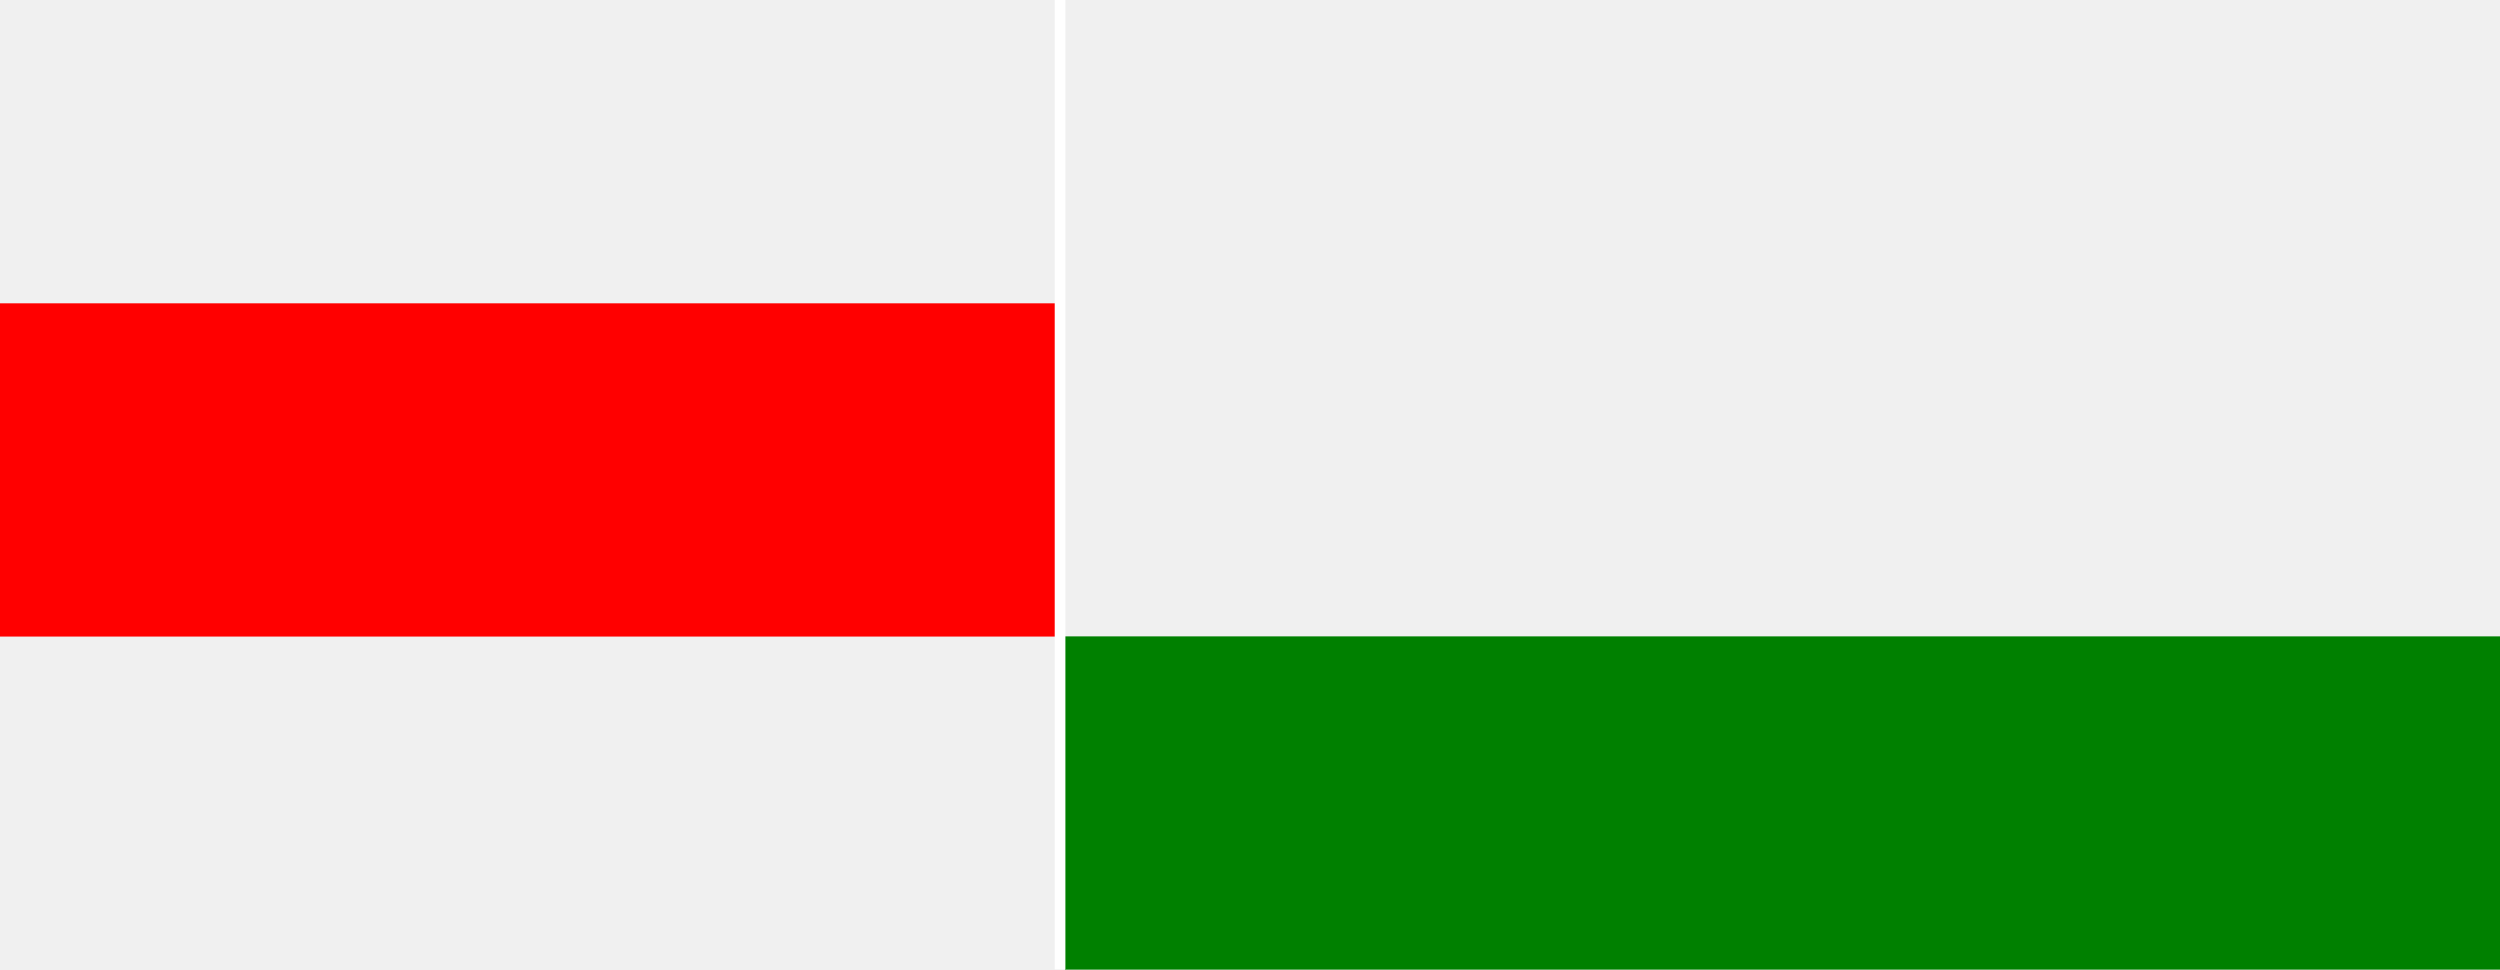
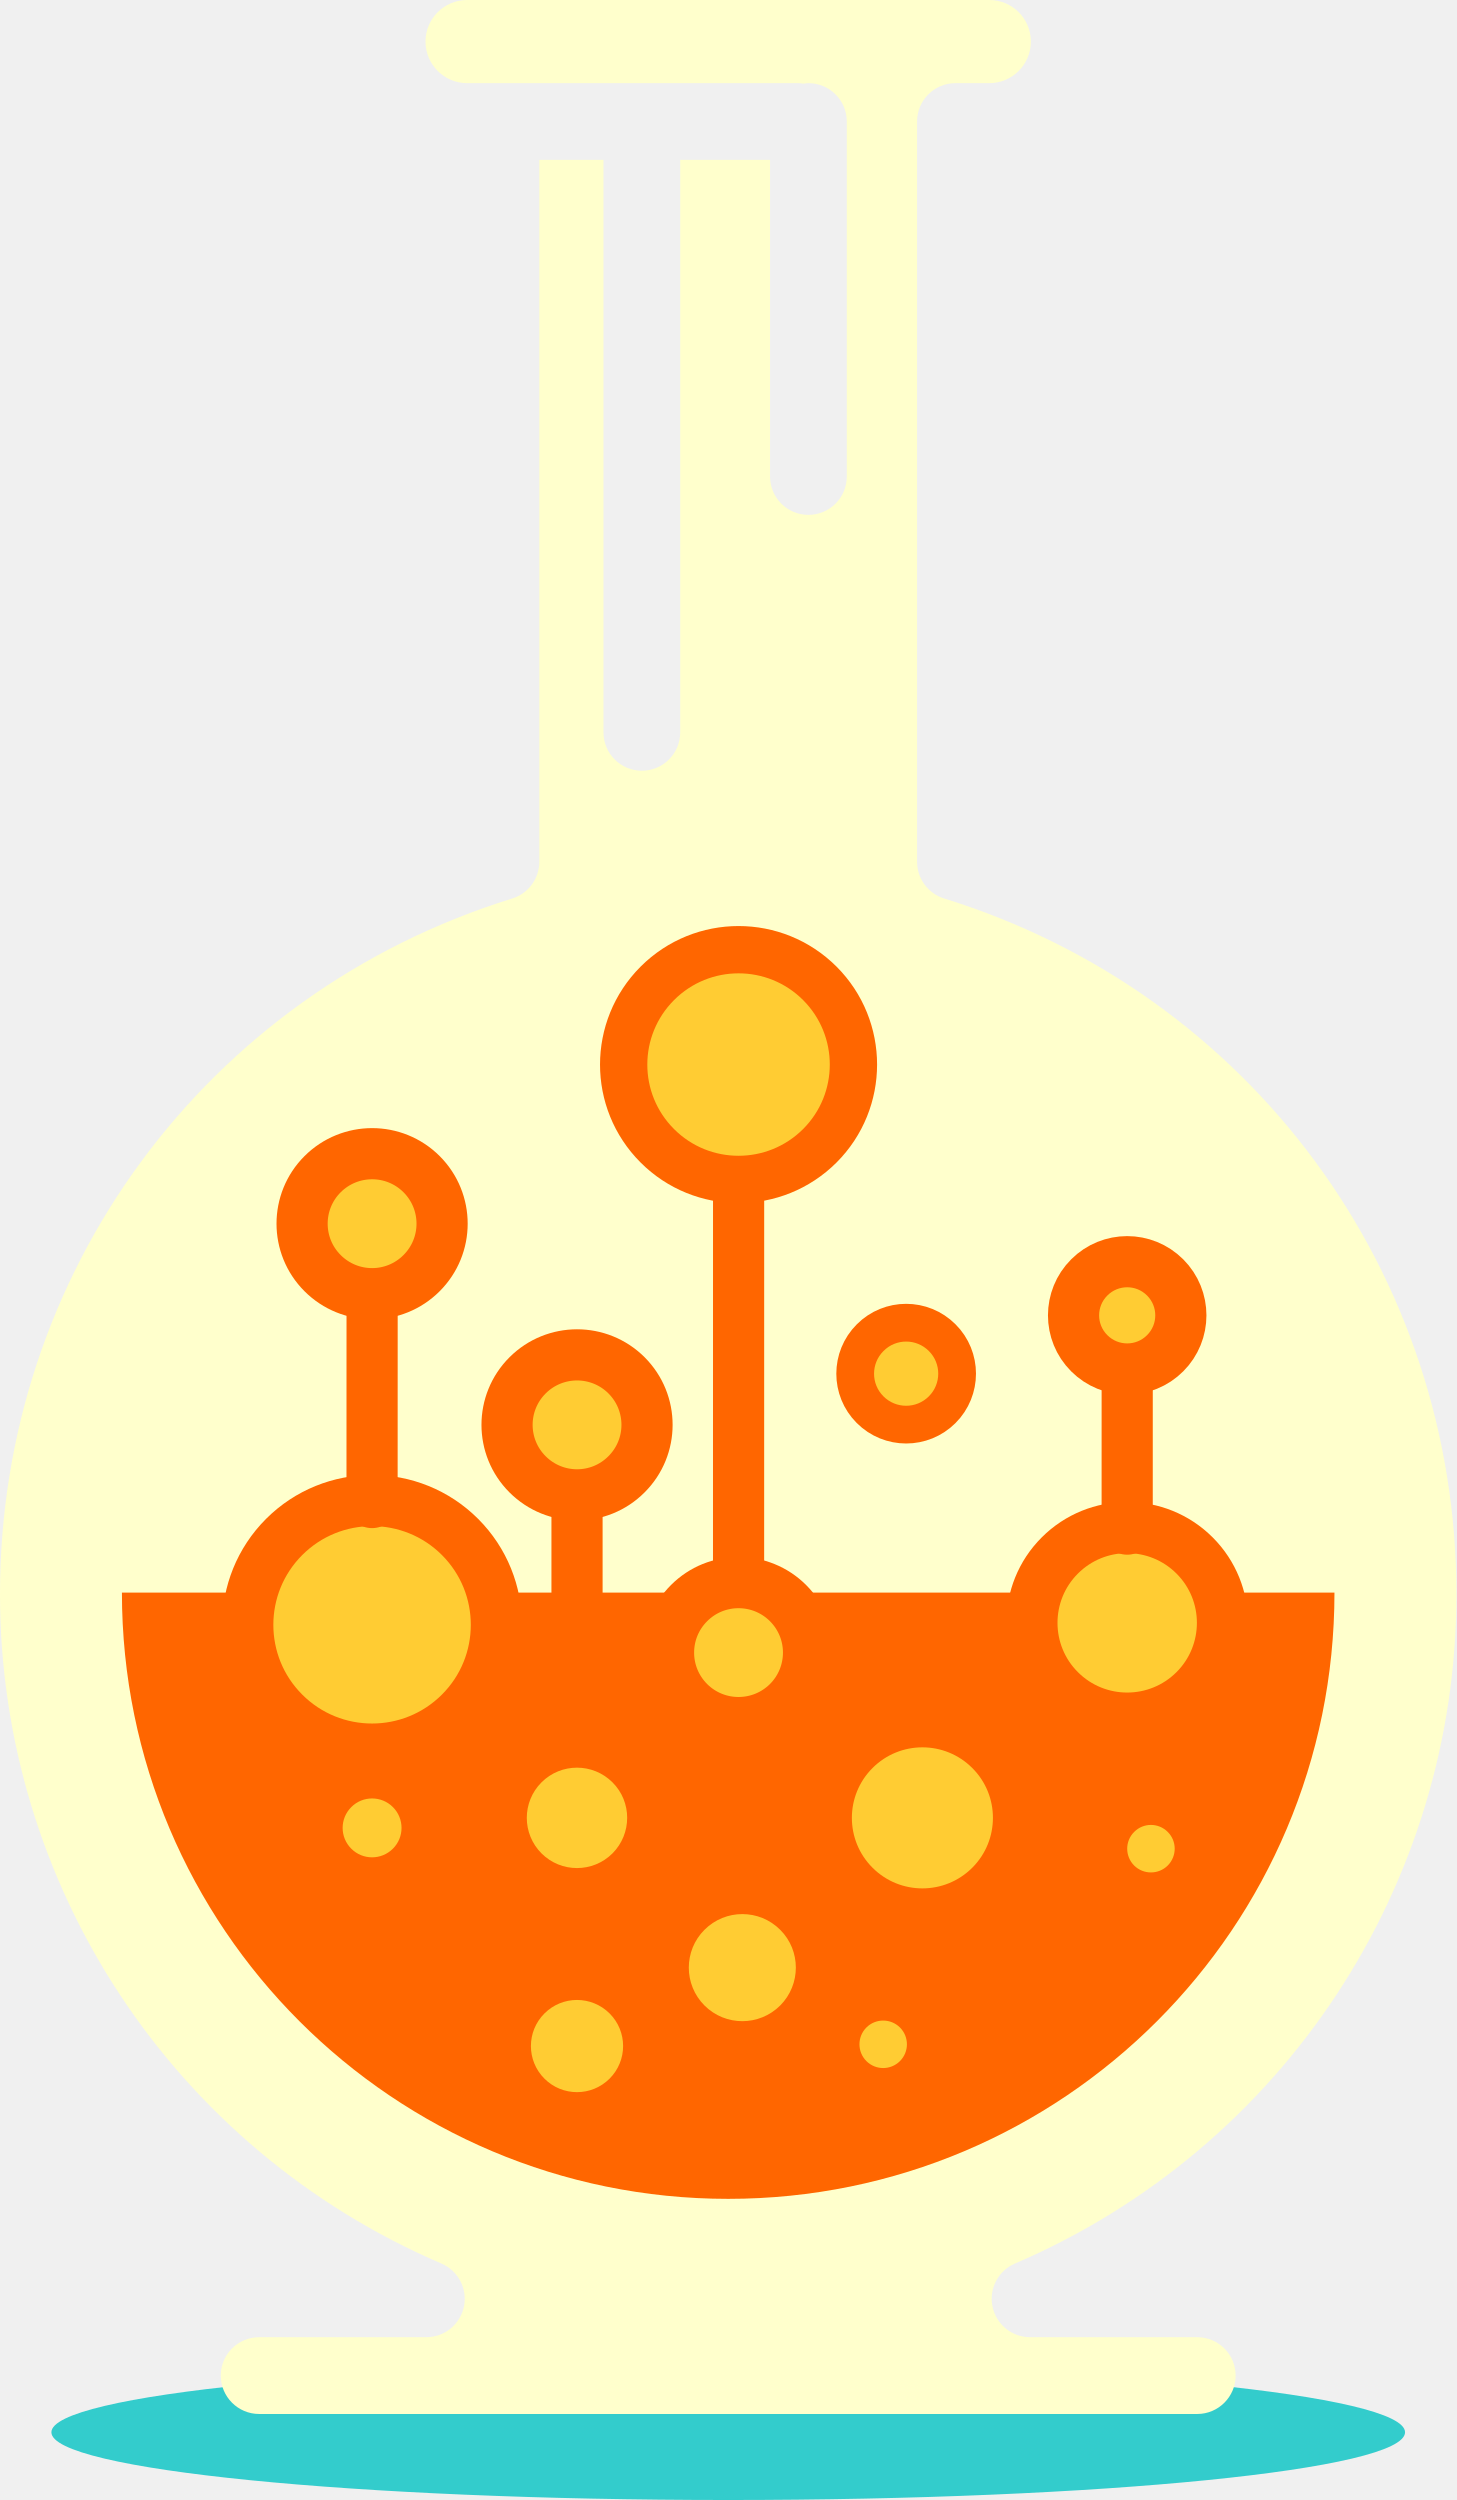
- <svg xmlns="http://www.w3.org/2000/svg" width="94.364mm" height="36.599mm" viewBox="0 0 334.36 129.68" id="svg2" version="1.1">
-   <defs id="defs4" />
-   <g id="layer1" transform="translate(-214.1524,-197.26)">
-     <rect style="opacity:1;fill:#ff0000;fill-opacity:1;stroke:none;stroke-width:20;stroke-miterlimit:4;stroke-dasharray:none;stroke-opacity:1" id="rect4206-9-1" width="141.421" height="44.569" x="214.152" y="237.827" />
-     <rect style="opacity:1;fill:#008000;fill-opacity:1;stroke:none;stroke-width:20;stroke-miterlimit:4;stroke-dasharray:none;stroke-opacity:1" id="rect4206-9" width="191.929" height="44.569" x="356.584" y="282.371" />
-     <flowRoot xml:space="preserve" id="flowRoot4136" style="font-style:normal;font-weight:normal;font-size:15px;line-height:125%;font-family:sans-serif;text-align:end;letter-spacing:0px;word-spacing:0px;text-anchor:end;fill:#000000;fill-opacity:1;stroke:none;stroke-width:1px;stroke-linecap:butt;stroke-linejoin:miter;stroke-opacity:1" transform="translate(-152.8571,-34.28571)">
-       <flowRegion id="flowRegion4138">
-         <rect id="rect4140" width="321.429" height="177.143" x="182.857" y="229.505" style="text-align:end;text-anchor:end" />
-       </flowRegion>
-       <flowPara id="flowPara4142" style="font-style:normal;font-variant:normal;font-weight:normal;font-stretch:normal;font-size:45px;line-height:100%;font-family:'Noto Sans';-inkscape-font-specification:'Noto Sans';text-align:end;text-anchor:end;fill:#ffffff">24H</flowPara>
-       <flowPara id="flowPara4144" style="font-style:normal;font-variant:normal;font-weight:normal;font-stretch:normal;font-size:45px;line-height:100%;font-family:'Noto Sans';-inkscape-font-specification:'Noto Sans';text-align:end;text-anchor:end;fill:#ffffff">POST</flowPara>
-       <flowPara id="flowPara4146" style="font-style:normal;font-variant:normal;font-weight:normal;font-stretch:normal;font-size:45px;line-height:100%;font-family:'Noto Sans';-inkscape-font-specification:'Noto Sans';text-align:end;text-anchor:end;fill:#ffffff">HACK</flowPara>
-       <flowPara id="flowPara4148" style="font-style:normal;font-variant:normal;font-weight:normal;font-stretch:normal;font-size:45px;line-height:100%;font-family:'Noto Sans';-inkscape-font-specification:'Noto Sans';text-align:end;text-anchor:end;fill:#ffffff" />
-     </flowRoot>
-     <flowRoot transform="translate(177.7031,10.63306)" xml:space="preserve" id="flowRoot4136-3" style="font-style:normal;font-weight:normal;font-size:15px;line-height:125%;font-family:sans-serif;letter-spacing:0px;word-spacing:0px;fill:#000000;fill-opacity:1;stroke:none;stroke-width:1px;stroke-linecap:butt;stroke-linejoin:miter;stroke-opacity:1">
-       <flowRegion id="flowRegion4138-6">
-         <rect id="rect4140-7" width="332.857" height="237.143" x="182.857" y="229.505" />
-       </flowRegion>
-       <flowPara id="flowPara4144-3" style="font-style:normal;font-variant:normal;font-weight:normal;font-stretch:normal;font-size:45px;line-height:100%;font-family:'Noto Sans';-inkscape-font-specification:'Noto Sans';fill:#ffffff">TRUTH</flowPara>
-       <flowPara id="flowPara4146-5" style="font-style:normal;font-variant:normal;font-weight:normal;font-stretch:normal;font-size:45px;line-height:100%;font-family:'Noto Sans';-inkscape-font-specification:'Noto Sans';fill:#ffffff">ATHON</flowPara>
-       <flowPara id="flowPara4148-6" style="font-style:normal;font-variant:normal;font-weight:normal;font-stretch:normal;font-size:45px;line-height:100%;font-family:'Noto Sans';-inkscape-font-specification:'Noto Sans';fill:#ffffff" />
-     </flowRoot>
-     <g id="g4202" transform="translate(2,2.754896)">
-       <rect y="194.505" x="353.214" height="129.643" width="1.429" id="rect4185" style="opacity:1;fill:#ffffff;fill-opacity:1;stroke:none;stroke-width:20;stroke-miterlimit:4;stroke-dasharray:none;stroke-opacity:1" />
+ <svg xmlns="http://www.w3.org/2000/svg" id="svg2" version="1.1" xml:space="preserve" width="68.749" height="118.009" viewBox="0 0 68.749 118.009">
+   <defs id="defs6">
+     <clipPath clipPathUnits="userSpaceOnUse" id="clipPath22">
+       <path d="M 0,465 828,465 828,0 0,0 0,465 Z" id="path24" />
+     </clipPath>
+   </defs>
+   <g id="g10" transform="matrix(1.25,0,0,-1.25,-565.2907,447.223)">
+     <g id="g18" transform="translate(65.73167,12.54126)">
+       <g id="g20" clip-path="url(#clipPath22)">
+         <g id="g26" transform="translate(439.5596,253.3877)">
+           <path d="m 0,0 c 0,-1.411 -11.443,-2.558 -25.56,-2.558 -14.115,0 -25.558,1.147 -25.558,2.558 0,1.411 11.443,2.558 25.558,2.558 C -11.443,2.558 0,1.411 0,0" style="fill:#33cccc;fill-opacity:1;fill-rule:nonzero;stroke:none" id="path28" />
+         </g>
+         <g id="g30" transform="translate(431.7139,254.0781)">
+           <path d="m 0,0 -35.427,0 c -0.8,0 -1.449,0.651 -1.449,1.45 0,0.8 0.649,1.449 1.449,1.449 l 6.314,0 c 0.687,0 1.28,0.485 1.42,1.159 0.138,0.673 -0.217,1.35 -0.849,1.623 -10.128,4.343 -16.671,14.268 -16.671,25.281 0,12.126 7.775,22.682 19.347,26.268 0.605,0.19 1.019,0.749 1.019,1.386 l 0,26.505 2.423,0 0,-21.618 c 0,-0.8 0.648,-1.449 1.449,-1.449 0.799,0 1.449,0.649 1.449,1.449 l 0,21.618 3.392,0 0,-11.956 c 0,-0.801 0.649,-1.449 1.449,-1.449 0.801,0 1.449,0.648 1.449,1.449 l 0,13.405 c 0,0.8 -0.648,1.449 -1.449,1.449 -0.064,0 -0.125,-0.011 -0.187,-0.019 -0.061,0.008 -0.121,0.019 -0.185,0.019 l -0.966,0 -9.306,0 -0.967,0 -0.723,0 -0.555,0 c -0.865,0 -1.571,0.704 -1.571,1.57 0,0.866 0.706,1.57 1.571,1.57 l 19.72,0 c 0.866,0 1.57,-0.704 1.57,-1.57 0,-0.866 -0.704,-1.57 -1.57,-1.57 l -1.279,0 c -0.802,0 -1.449,-0.649 -1.449,-1.449 l 0,-27.954 c 0,-0.637 0.414,-1.196 1.019,-1.386 C 2.011,53.644 9.786,43.088 9.786,30.962 9.786,19.949 3.241,10.024 -6.887,5.681 -7.519,5.408 -7.874,4.731 -7.734,4.058 -7.597,3.384 -7.002,2.899 -6.314,2.899 L 0,2.899 C 0.798,2.899 1.448,2.25 1.448,1.45 1.448,0.651 0.798,0 0,0" style="fill:#ffffcc;fill-opacity:1;fill-rule:nonzero;stroke:none" id="path32" />
+         </g>
+         <g id="g34" transform="translate(414,262.2021)">
+           <path d="m 0,0 c 12.645,0 22.894,10.248 22.894,22.894 l -45.789,0 C -22.895,10.248 -12.644,0 0,0" style="fill:#ff6600;fill-opacity:1;fill-rule:nonzero;stroke:none" id="path36" />
+         </g>
+         <g id="g38" transform="translate(431.6123,286.4971)">
+           <path d="m 0,0 c 1.405,-1.403 1.403,-3.685 0,-5.088 -1.407,-1.405 -3.685,-1.405 -5.09,0 -1.404,1.403 -1.404,3.685 0,5.088 1.405,1.406 3.684,1.406 5.09,0" style="fill:#ffcc33;fill-opacity:1;fill-rule:nonzero;stroke:none" id="path40" />
+         </g>
+         <g id="g42" transform="translate(431.6123,286.4971)">
+           <path d="m 0,0 c 1.405,-1.403 1.403,-3.685 0,-5.088 -1.407,-1.405 -3.685,-1.405 -5.09,0 -1.404,1.403 -1.404,3.685 0,5.088 1.405,1.406 3.684,1.406 5.09,0 z" style="fill:none;stroke:#ff6600;stroke-width:1.932;stroke-linecap:round;stroke-linejoin:round;stroke-miterlimit:10;stroke-dasharray:none;stroke-opacity:1" id="path44" />
+         </g>
+         <g id="g46" transform="translate(430.5,296.998)">
+           <path d="m 0,0 c 0.791,-0.791 0.791,-2.074 0,-2.864 -0.791,-0.792 -2.073,-0.792 -2.865,0 -0.792,0.79 -0.792,2.073 0,2.864 0.79,0.791 2.072,0.793 2.865,0" style="fill:#ffcc33;fill-opacity:1;fill-rule:nonzero;stroke:none" id="path48" />
+         </g>
+         <g id="g50" transform="translate(430.5,296.998)">
+           <path d="m 0,0 c 0.791,-0.791 0.791,-2.074 0,-2.864 -0.791,-0.792 -2.073,-0.792 -2.865,0 -0.792,0.79 -0.792,2.073 0,2.864 0.79,0.791 2.072,0.793 2.865,0 z" style="fill:none;stroke:#ff6600;stroke-width:1.932;stroke-linecap:round;stroke-linejoin:round;stroke-miterlimit:10;stroke-dasharray:none;stroke-opacity:1" id="path52" />
+         </g>
+         <g id="g54" transform="translate(429.0664,287.4932)">
+           <path d="M 0,0 0.001,5.827" style="fill:#ffcc33;fill-opacity:1;fill-rule:nonzero;stroke:#ff6600;stroke-width:1.932;stroke-linecap:round;stroke-linejoin:round;stroke-miterlimit:10;stroke-dasharray:none;stroke-opacity:1" id="path56" />
+         </g>
+         <g id="g58" transform="translate(409.6299,277.9307)">
+           <path d="m 0,0 c 0.741,-0.739 0.739,-1.94 0,-2.683 -0.741,-0.739 -1.94,-0.739 -2.68,0 -0.741,0.743 -0.741,1.941 0,2.683 0.74,0.739 1.939,0.739 2.68,0" style="fill:#ffcc33;fill-opacity:1;fill-rule:nonzero;stroke:none" id="path60" />
+         </g>
+         <g id="g62" transform="translate(422.0811,294.7227)">
+           <path d="m 0,0 c 0.751,-0.749 0.751,-1.968 0,-2.719 -0.752,-0.753 -1.971,-0.753 -2.723,0 -0.751,0.751 -0.75,1.968 0.002,2.719 0.75,0.754 1.969,0.754 2.721,0" style="fill:#ffcc33;fill-opacity:1;fill-rule:nonzero;stroke:none" id="path64" />
+         </g>
+         <g id="g66" transform="translate(422.0811,294.7227)">
+           <path d="m 0,0 c 0.751,-0.749 0.751,-1.968 0,-2.719 -0.752,-0.753 -1.971,-0.753 -2.723,0 -0.751,0.751 -0.75,1.968 0.002,2.719 0.75,0.754 1.969,0.754 2.721,0 z" style="fill:none;stroke:#ff6600;stroke-width:1.425;stroke-linecap:round;stroke-linejoin:round;stroke-miterlimit:10;stroke-dasharray:none;stroke-opacity:1" id="path68" />
+         </g>
+         <g id="g70" transform="translate(415.9639,272.3623)">
+           <path d="m 0,0 c 0.788,-0.787 0.787,-2.068 0,-2.858 -0.791,-0.79 -2.07,-0.79 -2.86,0 -0.789,0.79 -0.789,2.071 0,2.858 0.79,0.791 2.07,0.791 2.86,0" style="fill:#ffcc33;fill-opacity:1;fill-rule:nonzero;stroke:none" id="path72" />
+         </g>
+         <g id="g74" transform="translate(401.3379,276.9961)">
+           <path d="m 0,0 c 0.435,-0.434 0.435,-1.138 0,-1.571 -0.435,-0.435 -1.139,-0.435 -1.571,0 -0.436,0.433 -0.436,1.137 0,1.571 0.432,0.435 1.138,0.435 1.571,0" style="fill:#ffcc33;fill-opacity:1;fill-rule:nonzero;stroke:none" id="path76" />
+         </g>
+         <g id="g78" transform="translate(409.5215,269.2031)">
+           <path d="m 0,0 c 0.68,-0.679 0.679,-1.781 0,-2.461 -0.681,-0.681 -1.783,-0.681 -2.462,0 -0.68,0.68 -0.68,1.782 0.001,2.461 0.678,0.68 1.78,0.68 2.461,0" style="fill:#ffcc33;fill-opacity:1;fill-rule:nonzero;stroke:none" id="path80" />
+         </g>
+         <g id="g82" transform="translate(420.4863,268.6729)">
+           <path d="m 0,0 c 0.35,-0.351 0.35,-0.919 0,-1.268 -0.35,-0.351 -0.918,-0.351 -1.268,0 -0.349,0.349 -0.349,0.917 0,1.268 0.35,0.349 0.918,0.349 1.268,0" style="fill:#ffcc33;fill-opacity:1;fill-rule:nonzero;stroke:none" id="path84" />
+         </g>
+         <g id="g86" transform="translate(430.5977,276.0586)">
+           <path d="m 0,0 c 0.351,-0.349 0.351,-0.917 0,-1.269 -0.35,-0.348 -0.918,-0.348 -1.268,0 -0.35,0.352 -0.35,0.92 0.001,1.269 C -0.918,0.352 -0.35,0.352 0,0" style="fill:#ffcc33;fill-opacity:1;fill-rule:nonzero;stroke:none" id="path88" />
+         </g>
+         <g id="g90" transform="translate(423.2168,278.4717)">
+           <path d="m 0,0 c 1.041,-1.037 1.039,-2.727 0,-3.765 -1.041,-1.041 -2.727,-1.041 -3.767,0 -1.04,1.038 -1.039,2.726 0,3.765 C -2.729,1.04 -1.04,1.042 0,0" style="fill:#ffcc33;fill-opacity:1;fill-rule:nonzero;stroke:none" id="path92" />
+         </g>
+         <g id="g94" transform="translate(403.8721,287.1982)">
+           <path d="m 0,0 c 1.833,-1.834 1.831,-4.806 0,-6.637 -1.835,-1.834 -4.808,-1.834 -6.641,0 C -8.473,-4.806 -8.473,-1.834 -6.64,0 -4.808,1.831 -1.834,1.833 0,0" style="fill:#ffcc33;fill-opacity:1;fill-rule:nonzero;stroke:none" id="path96" />
+         </g>
+         <g id="g98" transform="translate(403.8721,287.1982)">
+           <path d="m 0,0 c 1.833,-1.834 1.831,-4.806 0,-6.637 -1.835,-1.834 -4.808,-1.834 -6.641,0 C -8.473,-4.806 -8.473,-1.834 -6.64,0 -4.808,1.831 -1.834,1.833 0,0 Z" style="fill:none;stroke:#ff6600;stroke-width:1.932;stroke-linecap:round;stroke-linejoin:round;stroke-miterlimit:10;stroke-dasharray:none;stroke-opacity:1" id="path100" />
+         </g>
+         <g id="g102" transform="translate(402.4219,300.8965)">
+           <path d="m 0,0 c 1.032,-1.034 1.032,-2.706 -0.002,-3.738 -1.031,-1.033 -2.703,-1.033 -3.736,0 C -4.771,-2.706 -4.771,-1.031 -3.739,0 -2.706,1.03 -1.034,1.033 0,0" style="fill:#ffcc33;fill-opacity:1;fill-rule:nonzero;stroke:none" id="path104" />
+         </g>
+         <g id="g106" transform="translate(402.4219,300.8965)">
+           <path d="m 0,0 c 1.032,-1.034 1.032,-2.706 -0.002,-3.738 -1.031,-1.033 -2.703,-1.033 -3.736,0 C -4.771,-2.706 -4.771,-1.031 -3.739,0 -2.706,1.03 -1.034,1.033 0,0 Z" style="fill:none;stroke:#ff6600;stroke-width:1.932;stroke-linecap:round;stroke-linejoin:round;stroke-miterlimit:10;stroke-dasharray:none;stroke-opacity:1" id="path108" />
+         </g>
+         <g id="g110" transform="translate(400.5508,288.4971)">
+           <path d="M 0,0 0.002,7.603" style="fill:#ffcc33;fill-opacity:1;fill-rule:nonzero;stroke:#ff6600;stroke-width:1.932;stroke-linecap:round;stroke-linejoin:round;stroke-miterlimit:10;stroke-dasharray:none;stroke-opacity:1" id="path112" />
+         </g>
+         <g id="g114" transform="translate(410.1611,293.2998)">
+           <path d="m 0,0 c 1.032,-1.034 1.032,-2.706 -0.003,-3.738 -1.028,-1.033 -2.701,-1.033 -3.734,0 -1.034,1.032 -1.034,2.706 0,3.738 1.031,1.03 2.704,1.032 3.737,0" style="fill:#ffcc33;fill-opacity:1;fill-rule:nonzero;stroke:none" id="path116" />
+         </g>
+         <g id="g118" transform="translate(410.1611,293.2998)">
+           <path d="m 0,0 c 1.032,-1.034 1.032,-2.706 -0.003,-3.738 -1.028,-1.033 -2.701,-1.033 -3.734,0 -1.034,1.032 -1.034,2.706 0,3.738 1.031,1.03 2.704,1.032 3.737,0 z" style="fill:none;stroke:#ff6600;stroke-width:1.932;stroke-linecap:round;stroke-linejoin:round;stroke-miterlimit:10;stroke-dasharray:none;stroke-opacity:1" id="path120" />
+         </g>
+         <g id="g122" transform="translate(408.291,280.8994)">
+           <path d="M 0,0 0,7.604" style="fill:#ffcc33;fill-opacity:1;fill-rule:nonzero;stroke:#ff6600;stroke-width:1.932;stroke-linecap:round;stroke-linejoin:round;stroke-miterlimit:10;stroke-dasharray:none;stroke-opacity:1" id="path124" />
+         </g>
+         <g id="g126" transform="translate(411.3232,301.9687)">
+           <path d="m 0,0 c -1.695,1.694 -1.693,4.439 0,6.134 1.695,1.695 4.441,1.695 6.137,0 C 7.829,4.439 7.829,1.694 6.136,0 4.441,-1.692 1.693,-1.695 0,0" style="fill:#ffcc33;fill-opacity:1;fill-rule:nonzero;stroke:none" id="path128" />
+         </g>
+         <g id="g130" transform="translate(411.3232,301.9687)">
+           <path d="m 0,0 c -1.695,1.694 -1.693,4.439 0,6.134 1.695,1.695 4.441,1.695 6.137,0 C 7.829,4.439 7.829,1.694 6.136,0 4.441,-1.692 1.693,-1.695 0,0 Z" style="fill:none;stroke:#ff6600;stroke-width:1.786;stroke-linecap:round;stroke-linejoin:round;stroke-miterlimit:10;stroke-dasharray:none;stroke-opacity:1" id="path132" />
+         </g>
+         <g id="g134" transform="translate(414.3926,300.418)">
+           <path d="M 0,0 -0.002,-24.993" style="fill:#ffcc33;fill-opacity:1;fill-rule:nonzero;stroke:#ff6600;stroke-width:1.932;stroke-linecap:round;stroke-linejoin:round;stroke-miterlimit:10;stroke-dasharray:none;stroke-opacity:1" id="path136" />
+         </g>
+         <g id="g138" transform="translate(412.5205,280.9609)">
+           <path d="m 0,0 c -1.032,1.034 -1.032,2.707 0.002,3.738 1.03,1.032 2.704,1.032 3.737,0 C 4.771,2.705 4.771,1.034 3.74,0 2.706,-1.03 1.034,-1.032 0,0" style="fill:#ffcc33;fill-opacity:1;fill-rule:nonzero;stroke:none" id="path140" />
+         </g>
+         <g id="g142" transform="translate(412.5205,280.9609)">
+           <path d="m 0,0 c -1.032,1.034 -1.032,2.707 0.002,3.738 1.03,1.032 2.704,1.032 3.737,0 C 4.771,2.705 4.771,1.034 3.74,0 2.706,-1.03 1.034,-1.032 0,0 Z" style="fill:none;stroke:#ff6600;stroke-width:1.932;stroke-linecap:round;stroke-linejoin:round;stroke-miterlimit:10;stroke-dasharray:none;stroke-opacity:1" id="path144" />
+         </g>
+       </g>
    </g>
  </g>
</svg>
